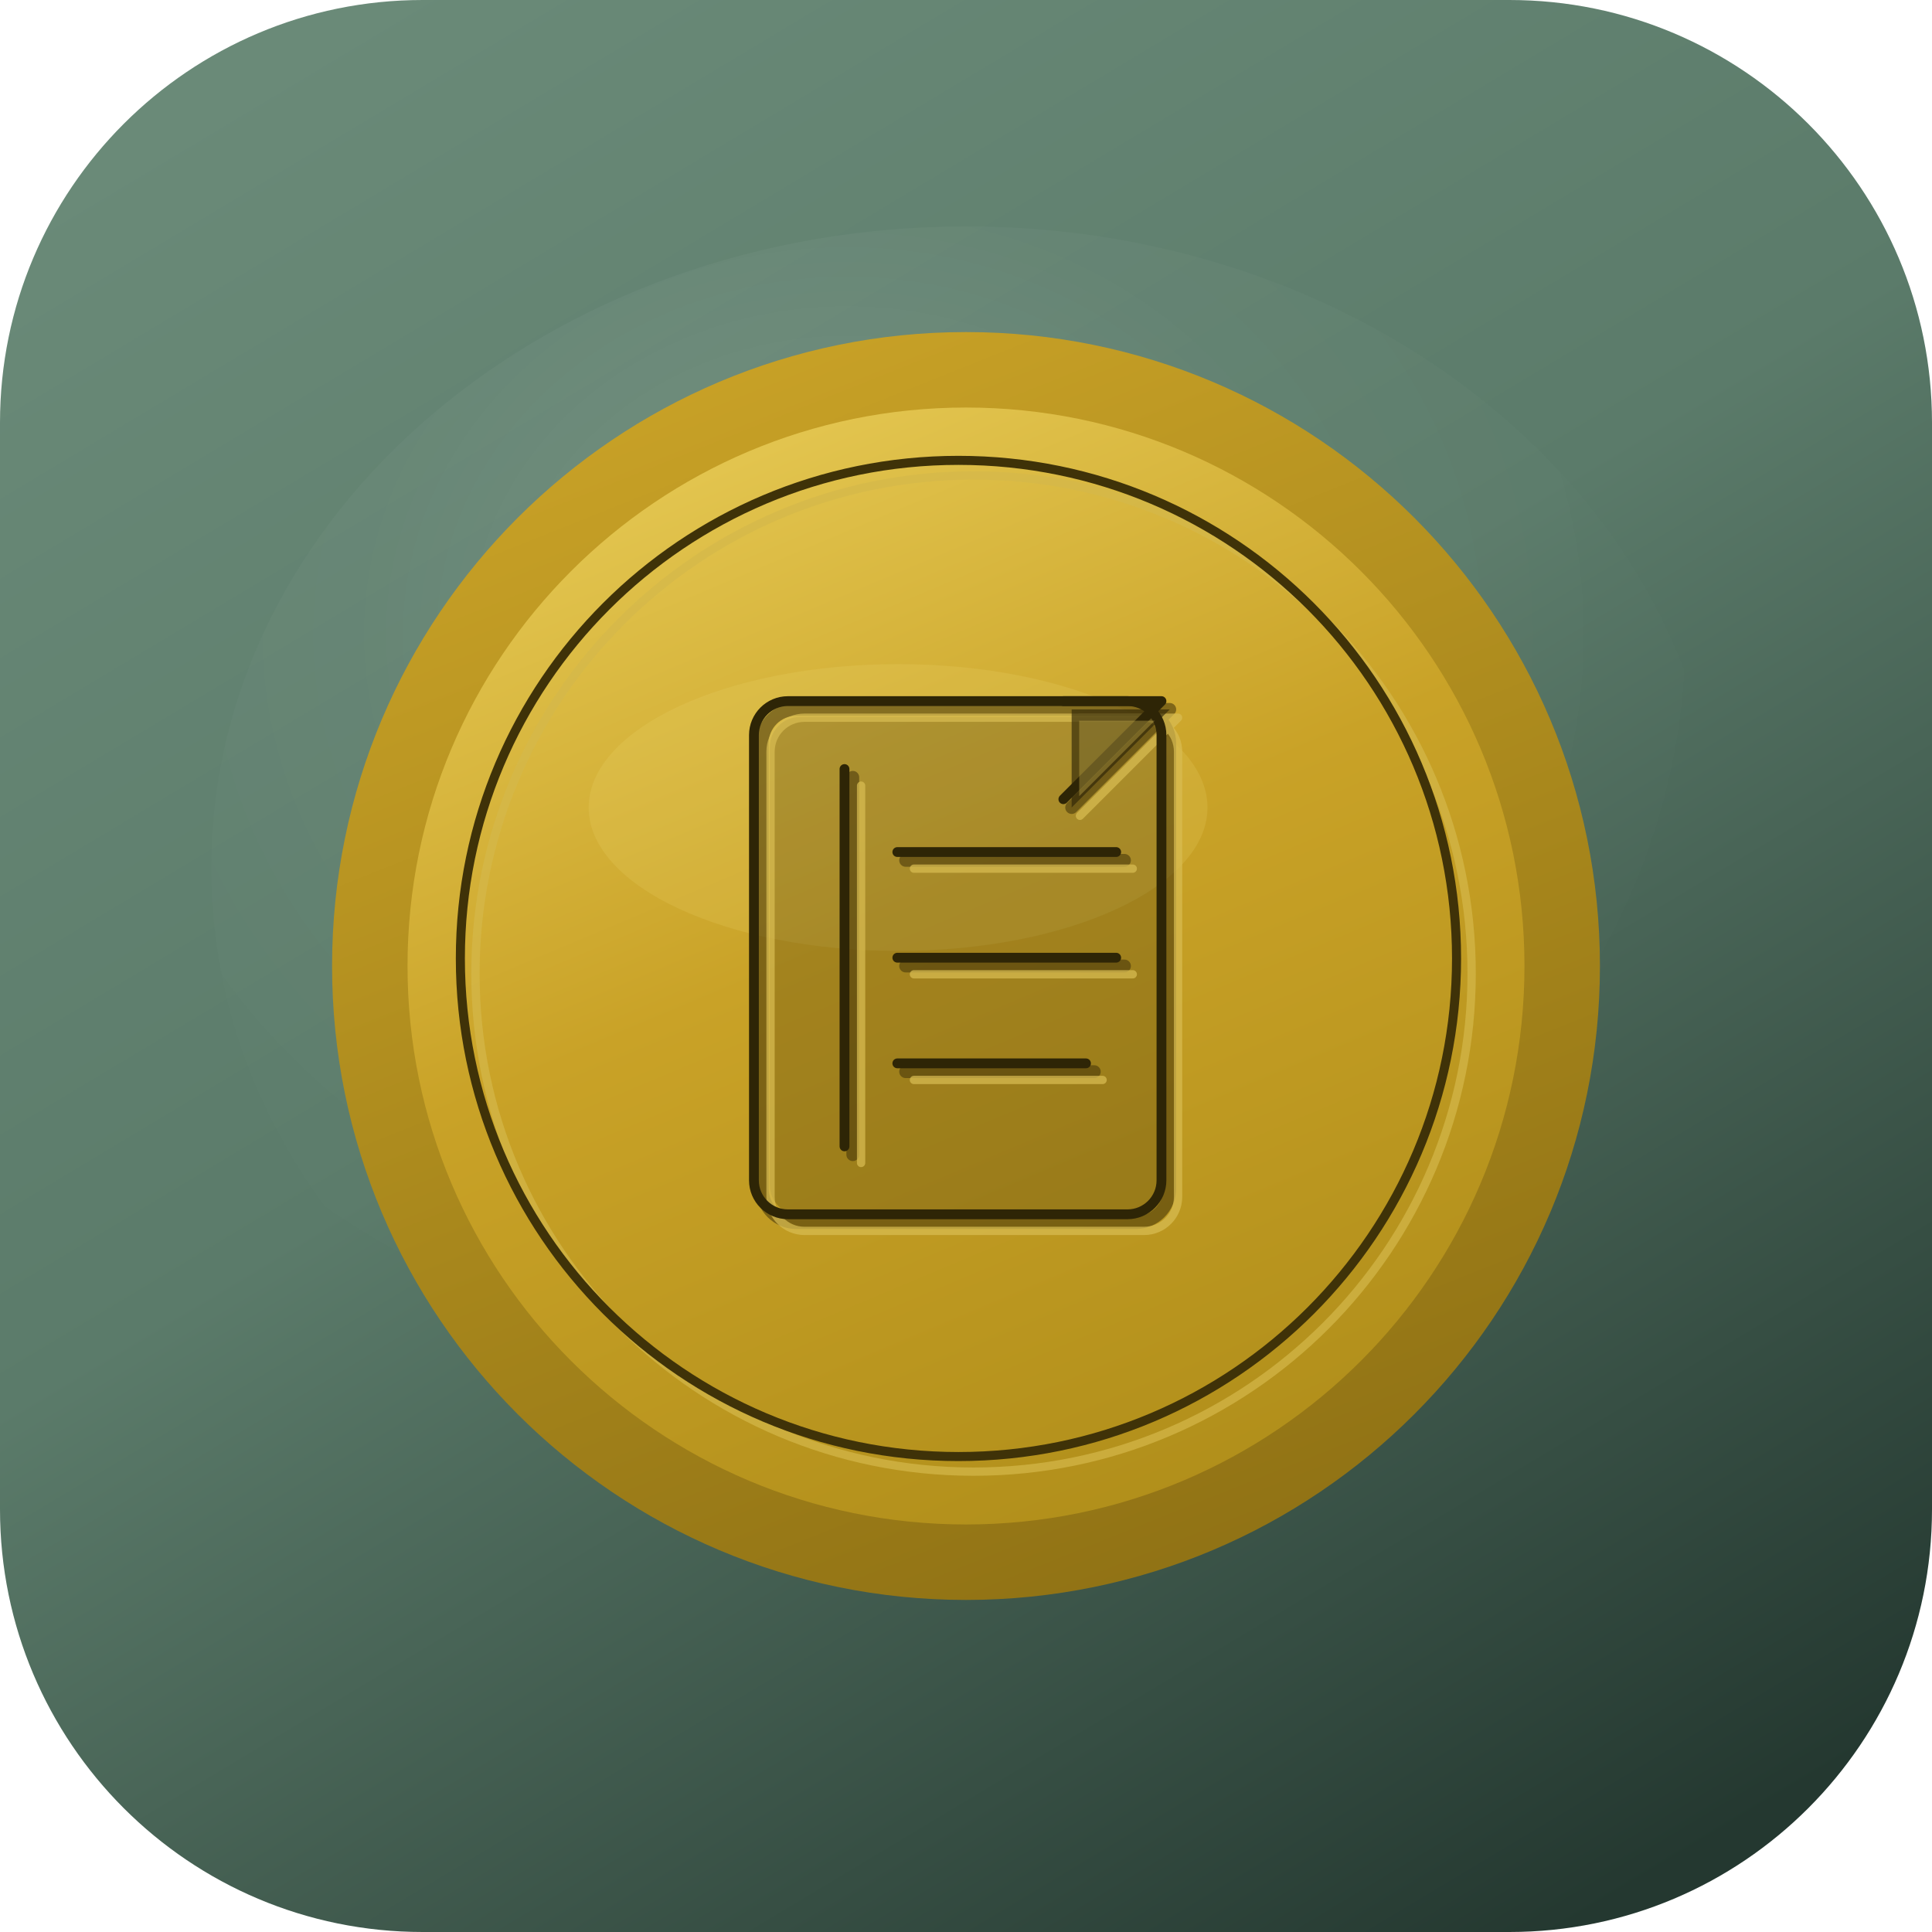
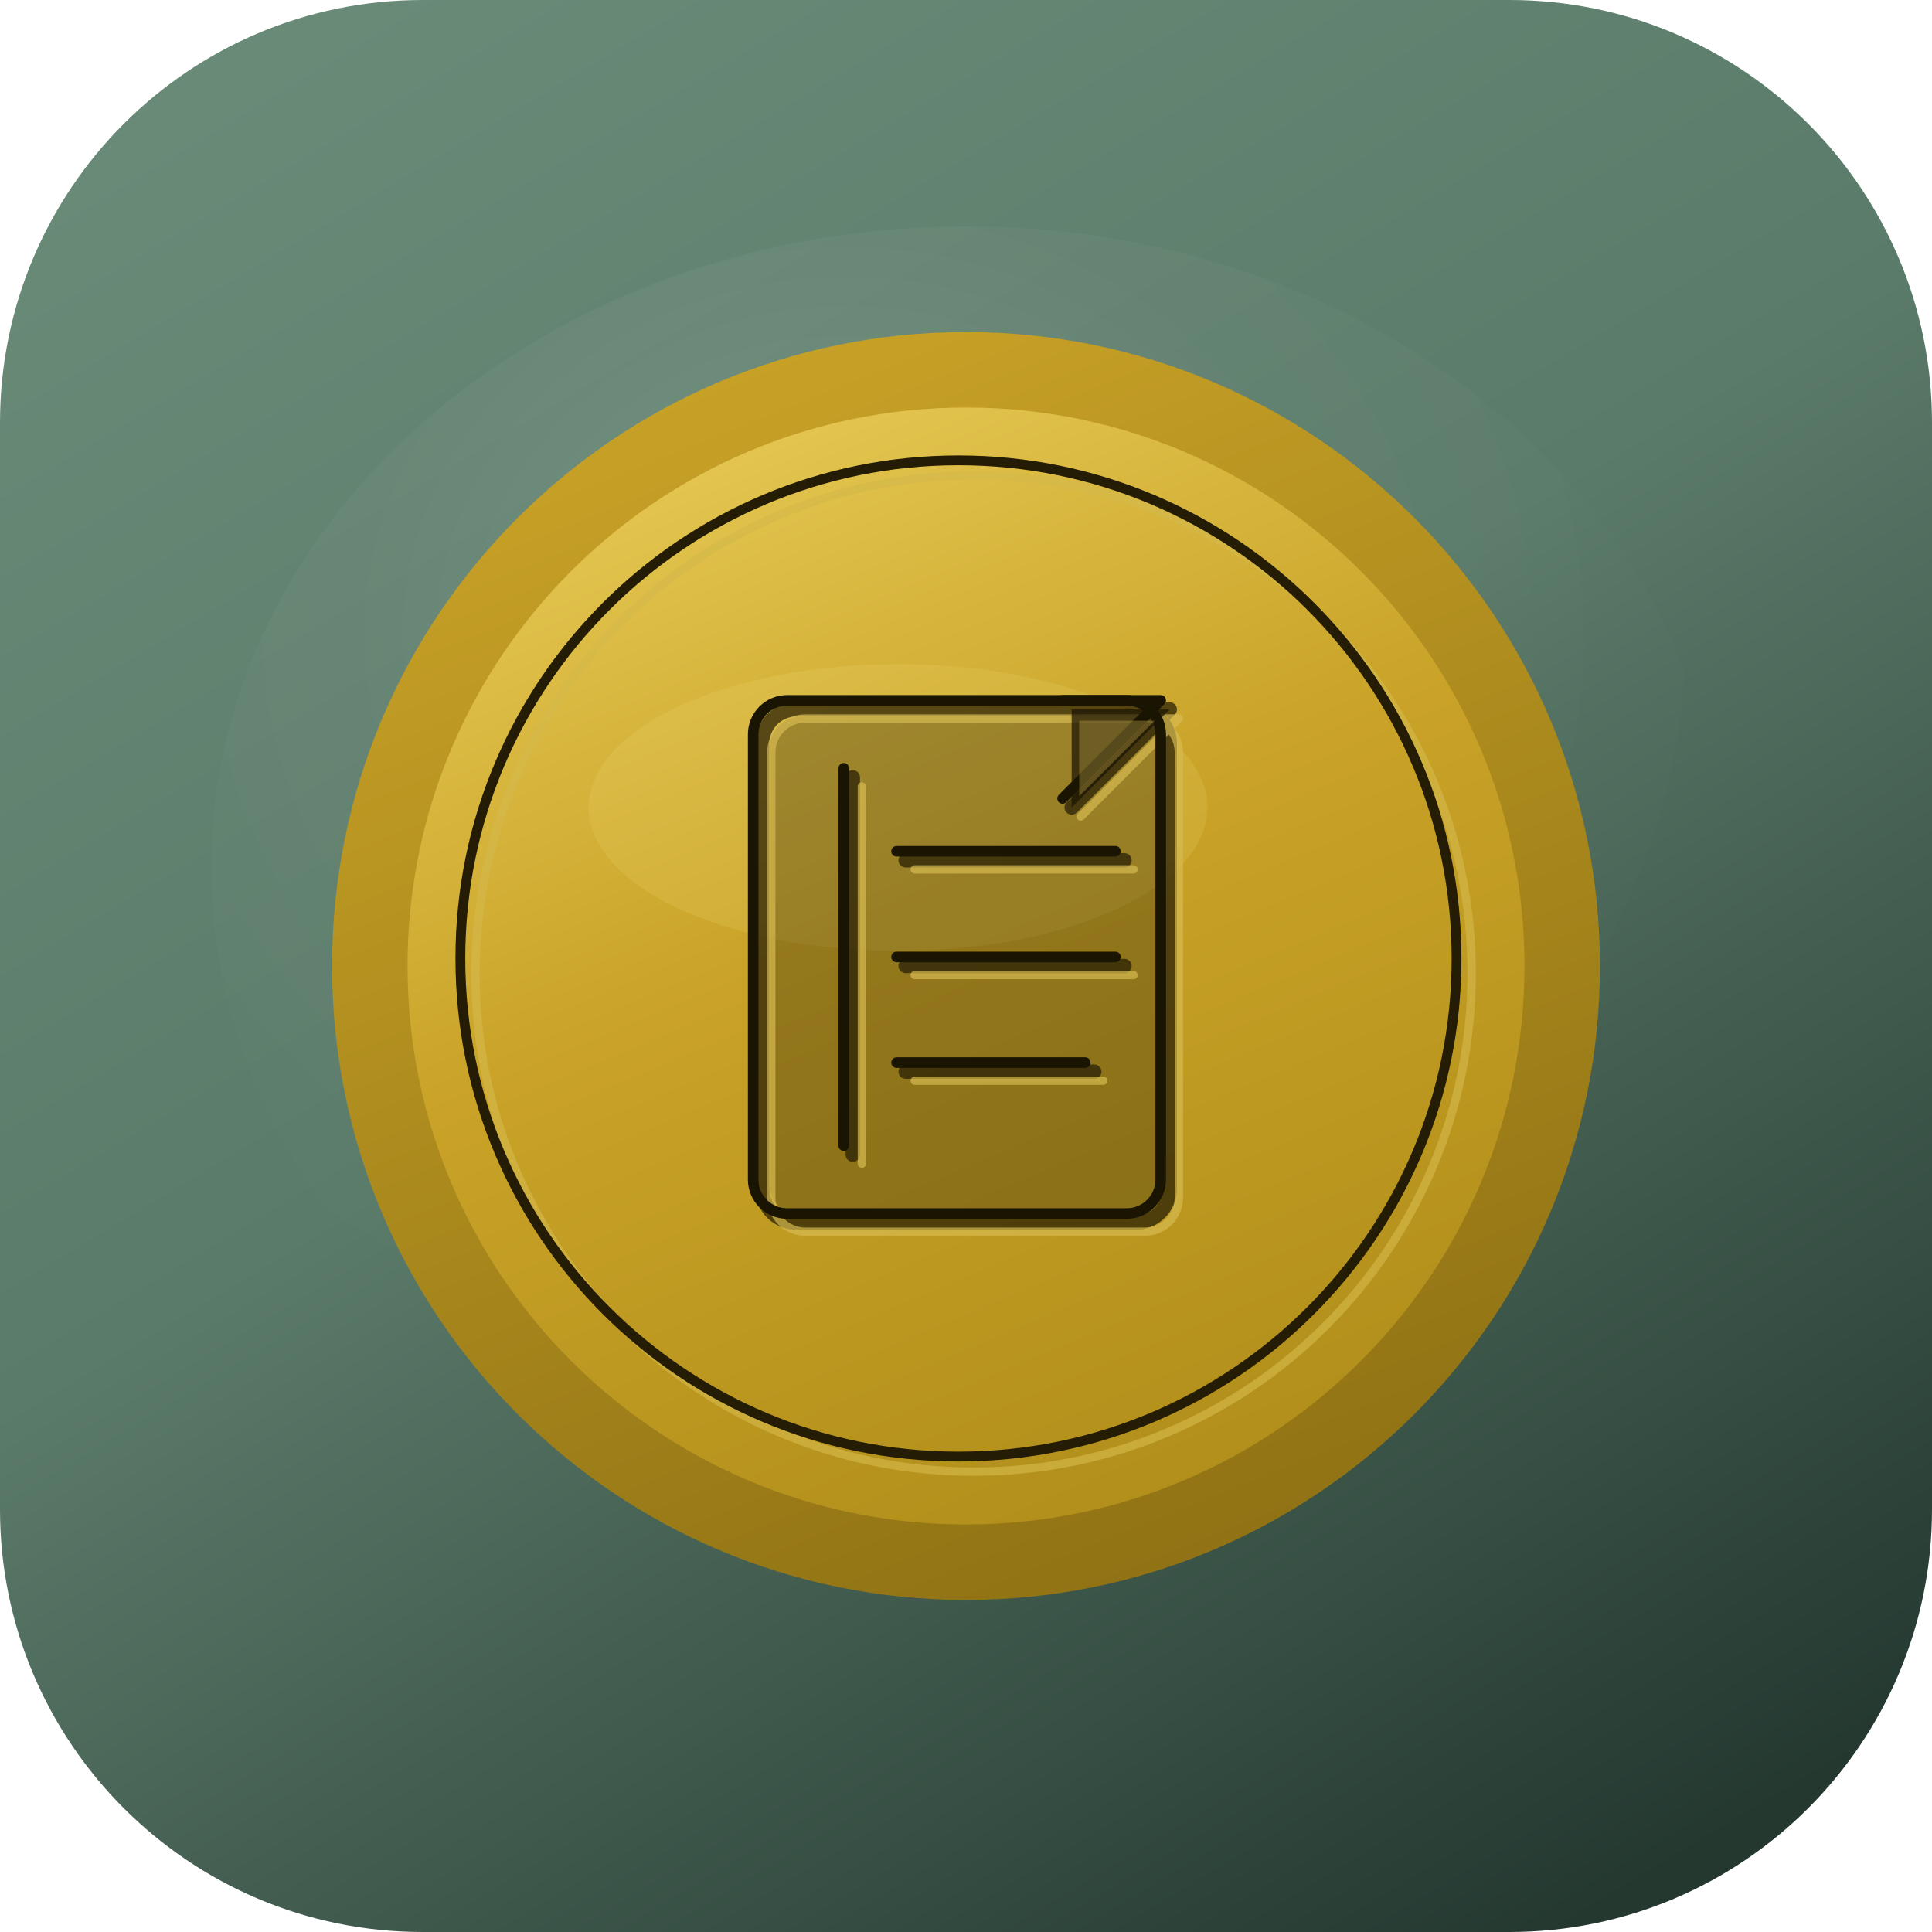
<svg xmlns="http://www.w3.org/2000/svg" width="512" height="512" viewBox="0 0 512 512" role="img" aria-label="PAL doubloon">
  <defs>
    <linearGradient id="bg" x1="0.2" y1="0" x2="0.8" y2="1">
      <stop offset="0%" stop-color="#6A8A78" />
      <stop offset="45%" stop-color="#5B7B6A" />
      <stop offset="100%" stop-color="#243830" />
    </linearGradient>
    <linearGradient id="gold" x1="0.3" y1="0.05" x2="0.7" y2="1">
      <stop offset="0%" stop-color="#E2C44E" />
      <stop offset="42%" stop-color="#C9A227" />
      <stop offset="100%" stop-color="#B08E1A" />
    </linearGradient>
    <linearGradient id="rim" x1="0.3" y1="0" x2="0.7" y2="1">
      <stop offset="0%" stop-color="#C9A227" />
      <stop offset="55%" stop-color="#A8871C" />
      <stop offset="100%" stop-color="#8F7114" />
    </linearGradient>
    <radialGradient id="spot" cx="0.42" cy="0.32" r="0.58">
      <stop offset="0%" stop-color="#FFFFFF" stop-opacity="0.14" />
      <stop offset="55%" stop-color="#FFFFFF" stop-opacity="0.03" />
      <stop offset="100%" stop-color="#FFFFFF" stop-opacity="0" />
    </radialGradient>
  </defs>
  <rect width="512" height="512" rx="112" fill="url(#bg)" />
  <ellipse cx="256" cy="230" rx="200" ry="170" fill="url(#spot)" />
  <g transform="translate(256 256)">
    <circle r="168" fill="url(#rim)" />
    <circle r="148" fill="url(#gold)" />
    <ellipse cx="-18" cy="-42" rx="82" ry="38" fill="#F0DC78" opacity="0.16" />
    <g fill="none">
-       <circle r="132" stroke="#D4B84A" stroke-width="2.2" transform="translate(2 2)" opacity="0.7" />
-       <circle r="132" stroke="#3F3208" stroke-width="2.4" transform="translate(-2 -2)" opacity="1" />
+       <circle r="132" stroke="#D4B84A" stroke-width="2.2" transform="translate(2 2)" opacity="0.65" />
+       <circle r="132" stroke="#241C04" stroke-width="2.6" transform="translate(-2 -2)" opacity="1" />
    </g>
-     <rect x="-52" y="-66" width="104" height="132" rx="8" fill="#3F3208" opacity="0.28" />
+     <rect x="-52" y="-66" width="104" height="132" rx="8" fill="#241C04" opacity="0.32" />
    <g fill="none" stroke-linecap="round" stroke-linejoin="round">
-       <g stroke="#3F3208" stroke-width="3.4" opacity="0.55">
+       <g stroke="#241C04" stroke-width="3.8" opacity="0.72">
        <rect x="-54" y="-68" width="108" height="136" rx="9" />
        <path d="M28 -68 L54 -68 L28 -42" />
        <path d="M-30 -50 V50" />
        <path d="M-16 -28 H42" />
        <path d="M-16 0 H42" />
        <path d="M-16 28 H34" />
      </g>
-       <g transform="translate(2.2 2.2)" stroke="#D8BC52" stroke-width="2.2" opacity="0.72">
+       <g transform="translate(2.4 2.4)" stroke="#D8BC52" stroke-width="2.2" opacity="0.68">
        <rect x="-54" y="-68" width="108" height="136" rx="9" />
        <path d="M28 -68 L54 -68 L28 -42" />
        <path d="M-30 -50 V50" />
        <path d="M-16 -28 H42" />
        <path d="M-16 0 H42" />
        <path d="M-16 28 H34" />
      </g>
-       <g transform="translate(-2.2 -2.2)" stroke="#2E2506" stroke-width="2.6" opacity="1">
+       <g transform="translate(-2.4 -2.4)" stroke="#1A1403" stroke-width="2.8" opacity="1">
        <rect x="-54" y="-68" width="108" height="136" rx="9" />
        <path d="M28 -68 L54 -68 L28 -42" />
        <path d="M-30 -50 V50" />
        <path d="M-16 -28 H42" />
        <path d="M-16 0 H42" />
        <path d="M-16 28 H34" />
      </g>
    </g>
-     <path d="M28 -68 L54 -68 L28 -42 Z" fill="#2E2506" opacity="0.65" />
-     <path d="M30 -65 L50 -65 L30 -45 Z" fill="#D8BC52" opacity="0.35" />
+     <path d="M28 -68 L54 -68 L28 -42 Z" fill="#1A1403" opacity="0.72" />
+     <path d="M30 -65 L50 -65 L30 -45 Z" fill="#D8BC52" opacity="0.32" />
  </g>
</svg>
